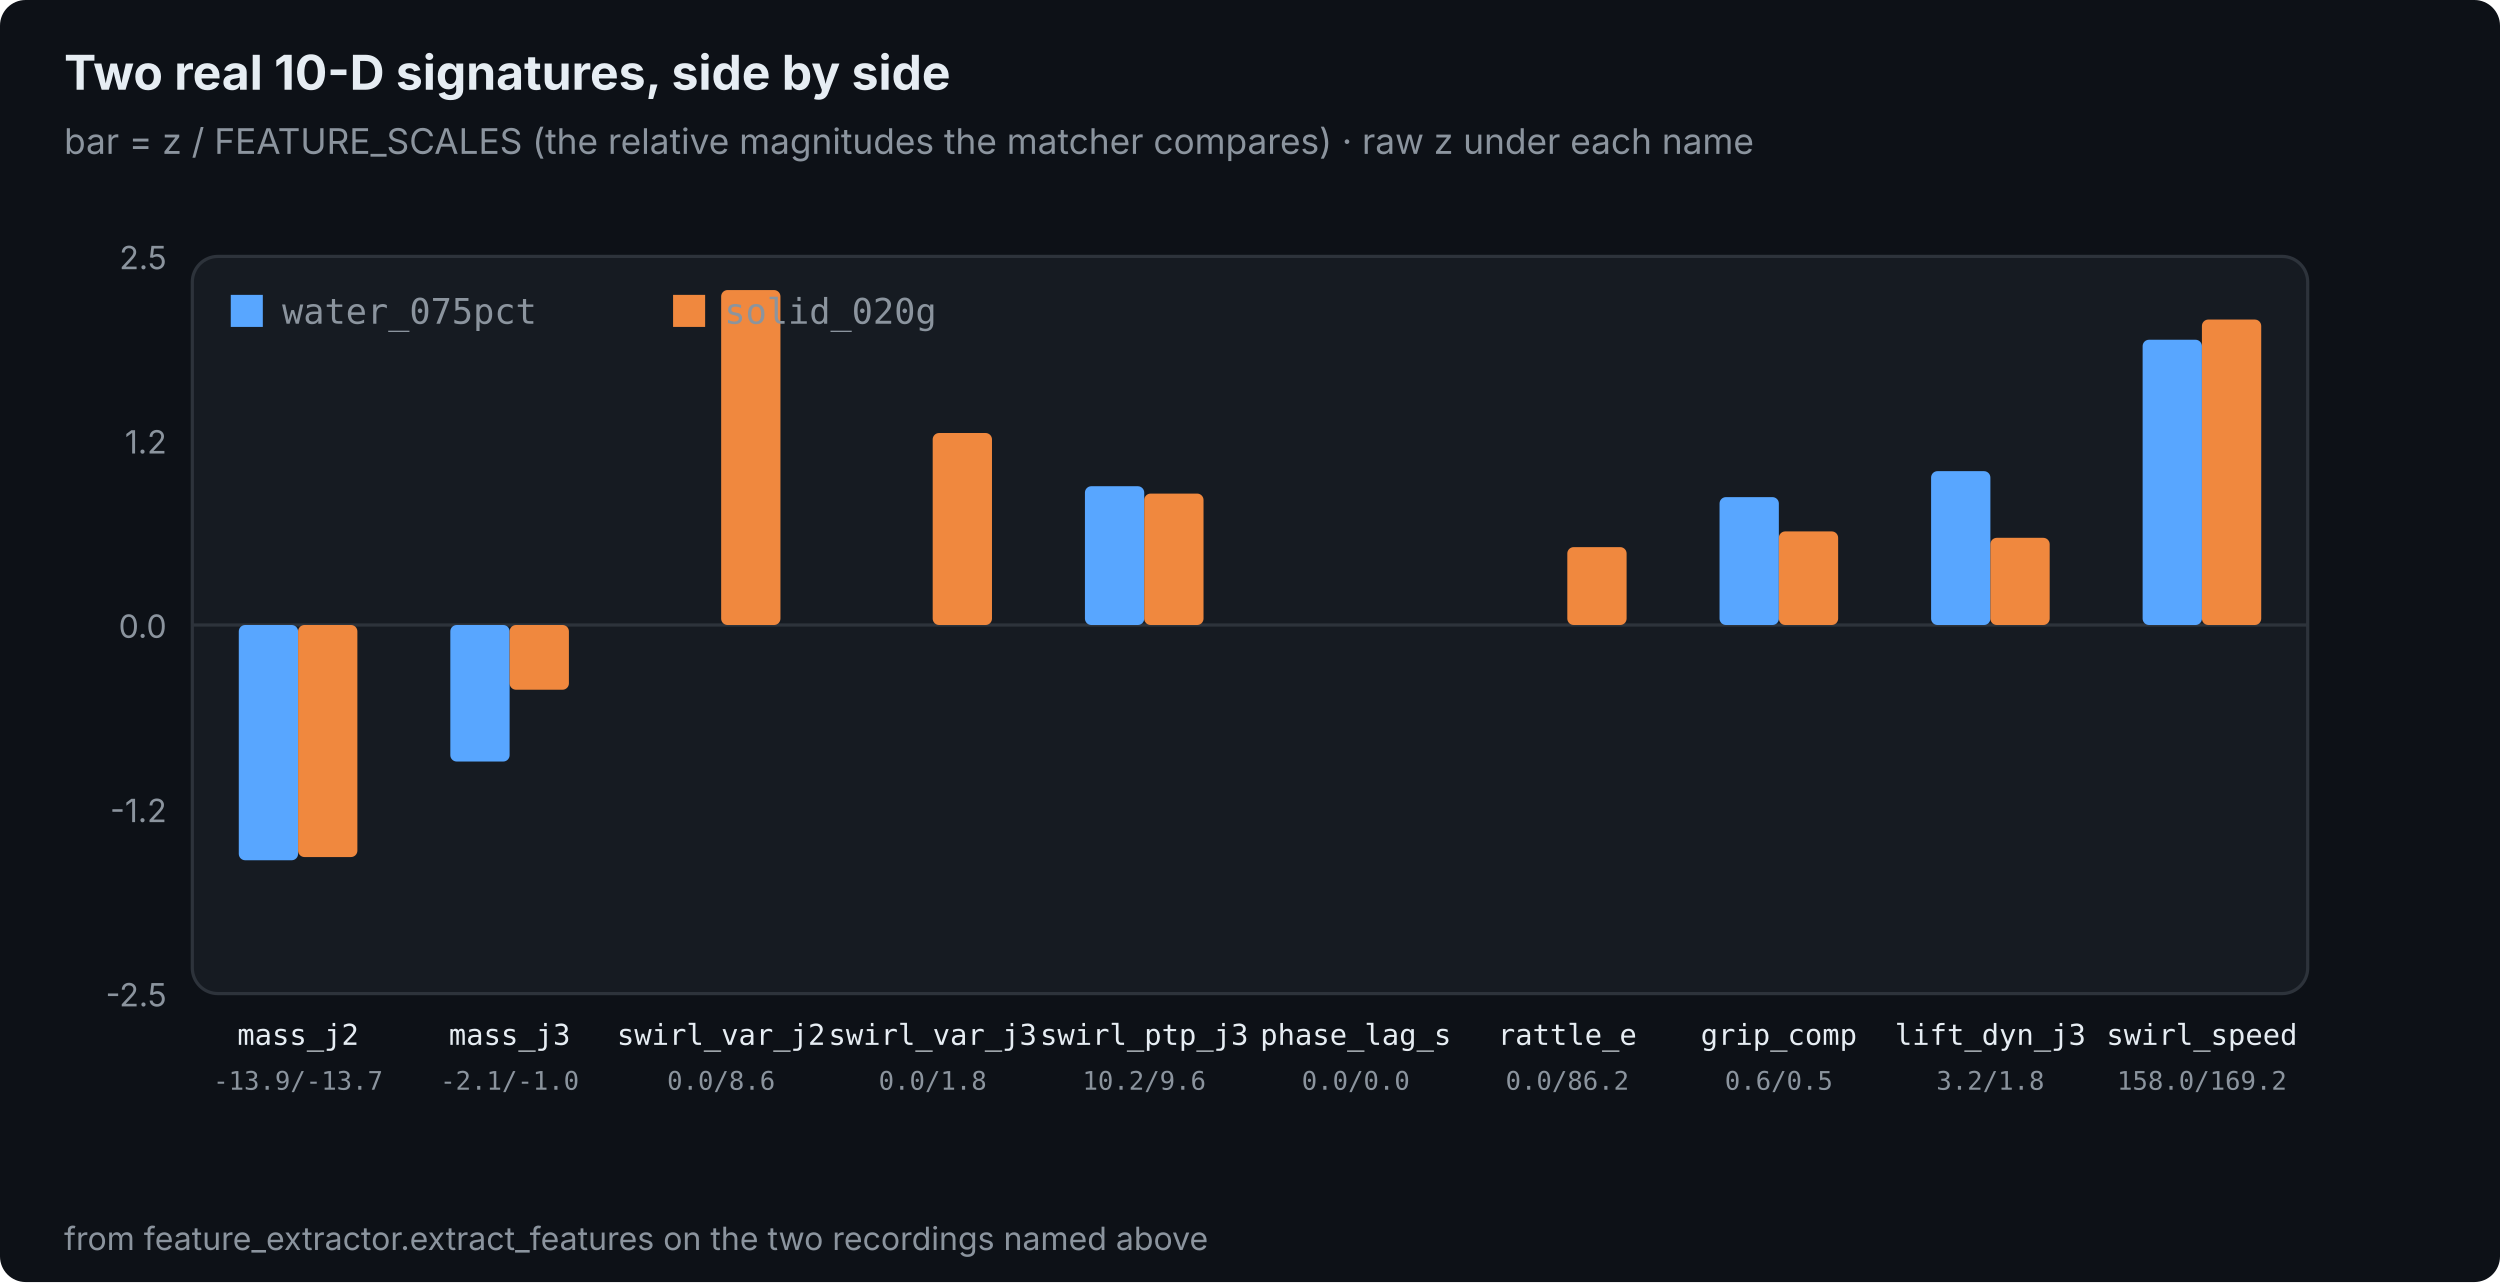
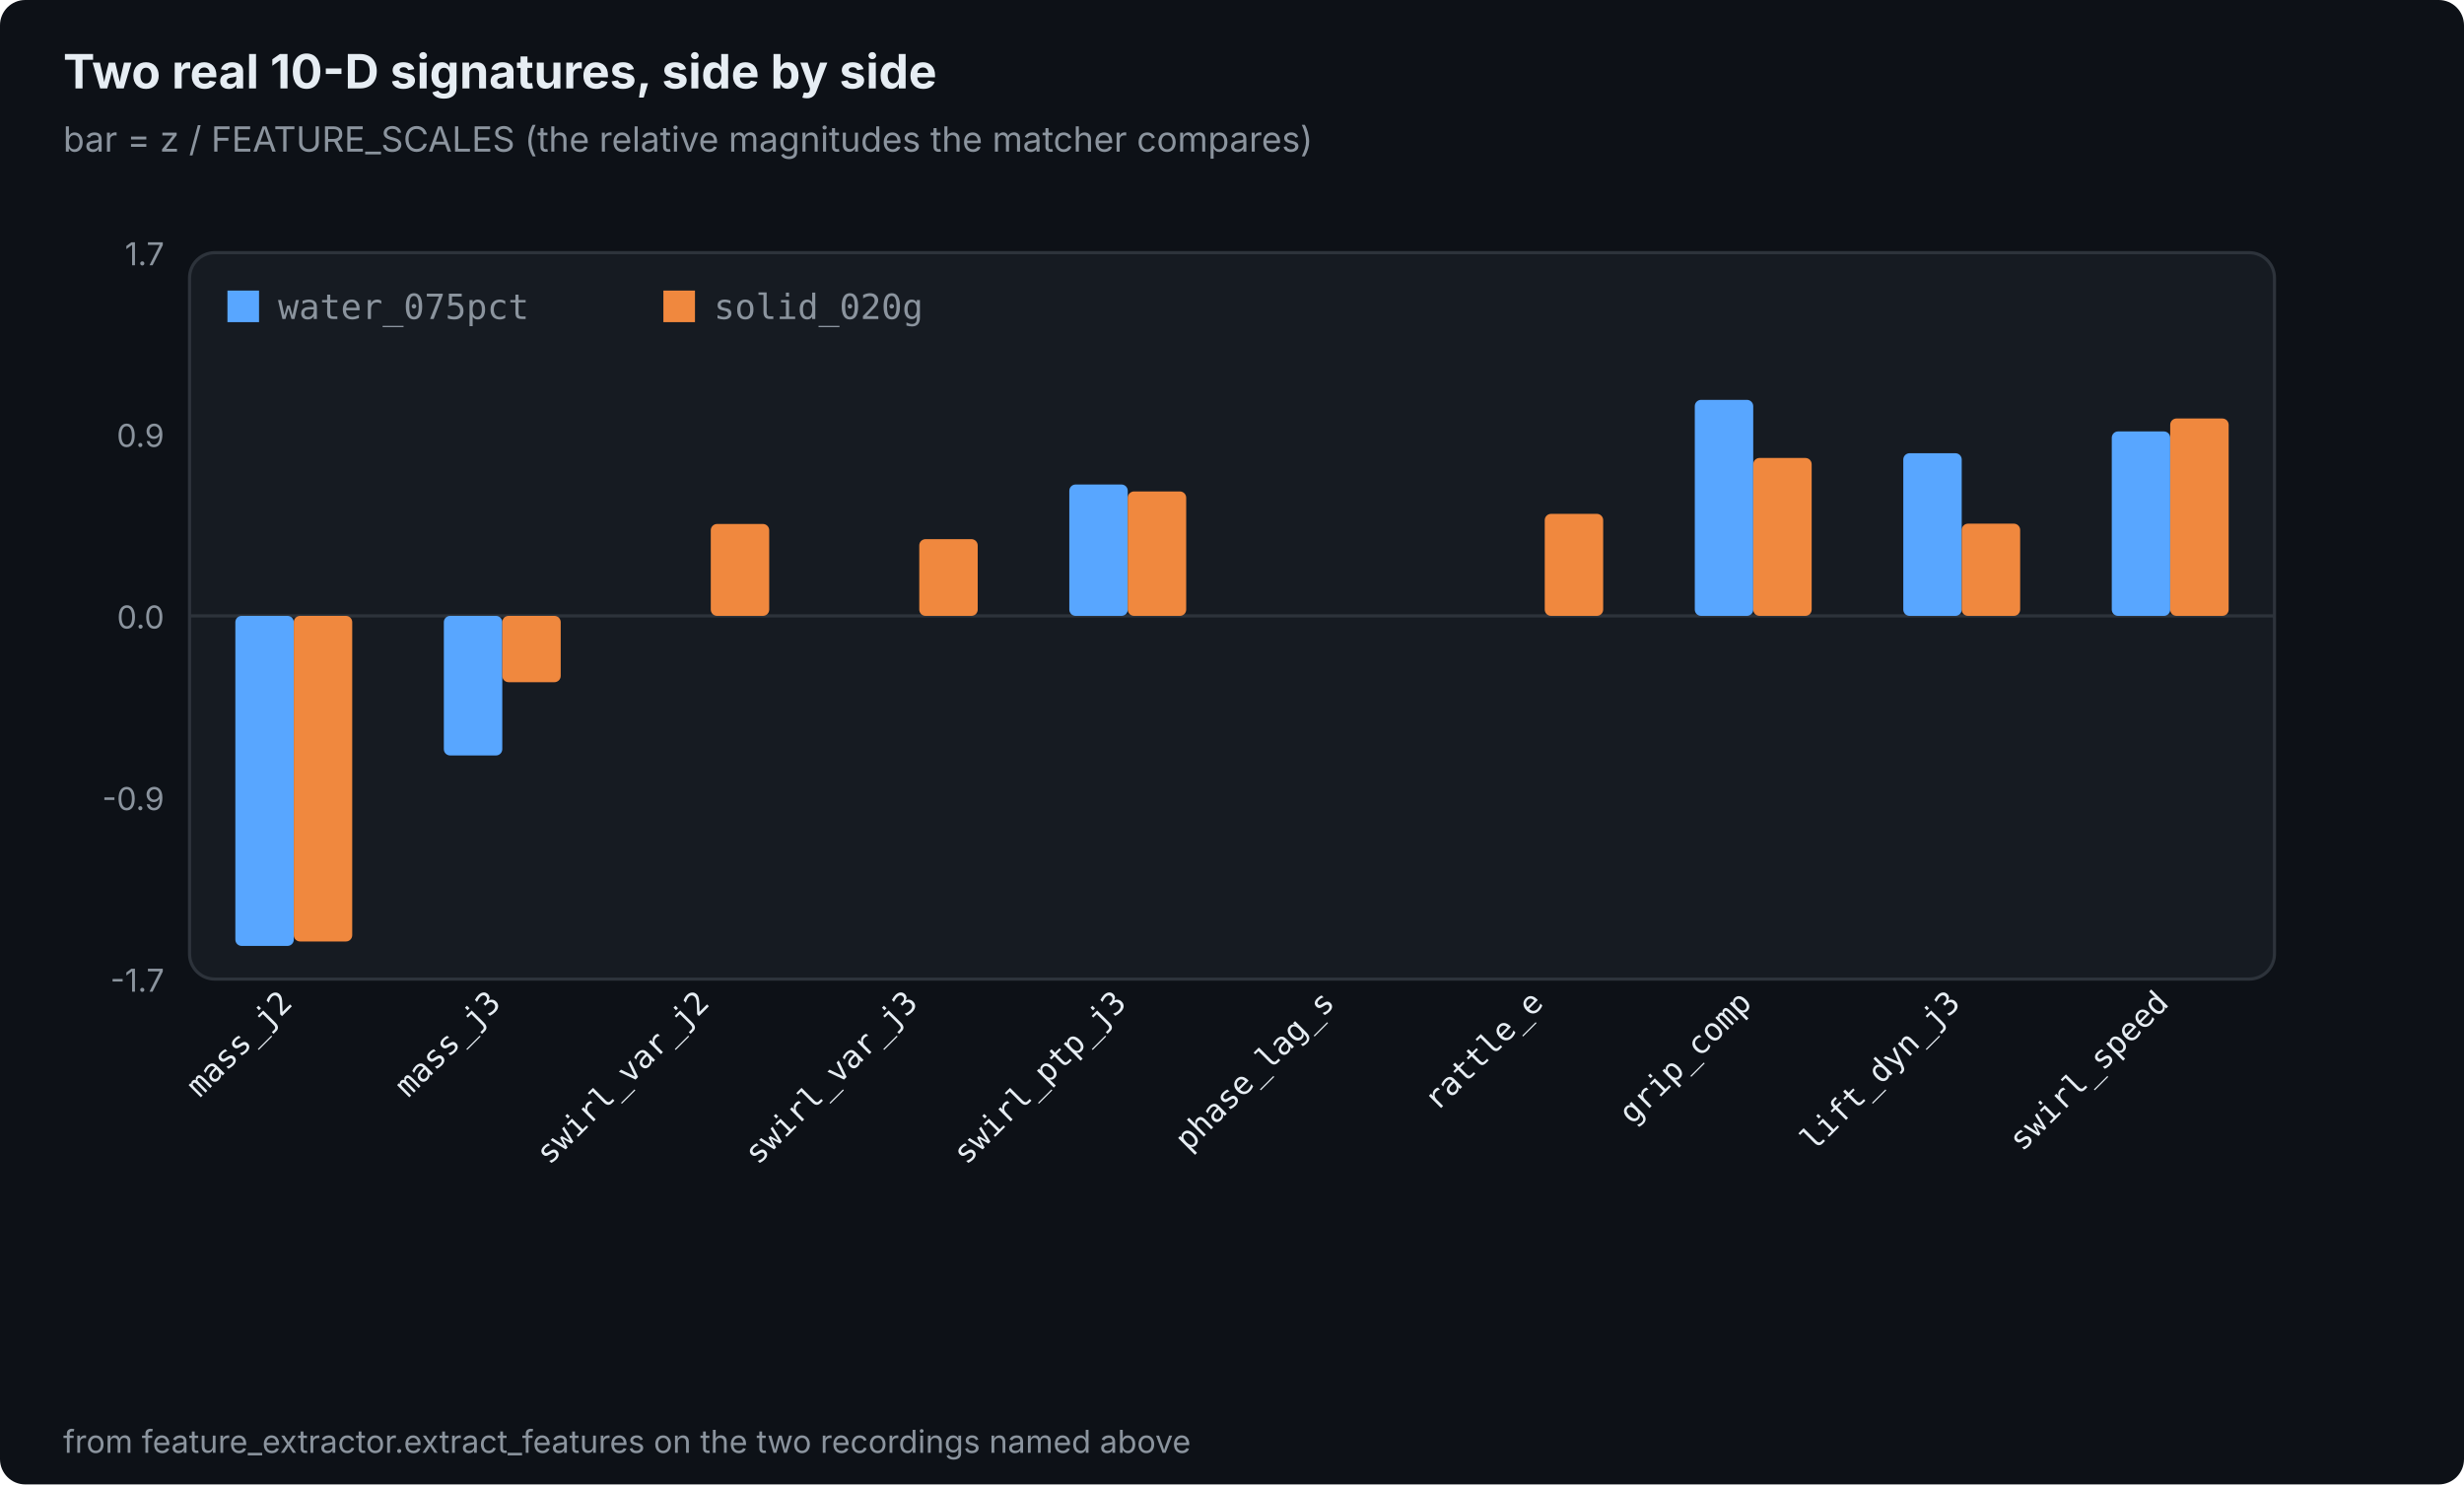
- <svg xmlns="http://www.w3.org/2000/svg" width="780" height="400" viewBox="0 0 780 400" font-family="-apple-system,BlinkMacSystemFont,'Segoe UI',sans-serif">
-   <rect width="780" height="400" fill="#0d1117" rx="8" />
+ <svg xmlns="http://www.w3.org/2000/svg" width="780" height="470" viewBox="0 0 780 470" font-family="-apple-system,BlinkMacSystemFont,'Segoe UI',sans-serif">
+   <rect width="780" height="470" fill="#0d1117" rx="8" />
  <text x="20" y="28" font-size="15" font-weight="bold" fill="#e6edf3">Two real 10-D signatures, side by side</text>
-   <text x="20" y="48" font-size="11" fill="#8b949e">bar = z / FEATURE_SCALES (the relative magnitudes the matcher compares) · raw z under each name</text>
+   <text x="20" y="48" font-size="11" fill="#8b949e">bar = z / FEATURE_SCALES (the relative magnitudes the matcher compares)</text>
  <rect x="60" y="80" width="660" height="230" rx="8" fill="#161b22" stroke="#2d333b" />
  <line x1="60" y1="195.0" x2="720" y2="195.0" stroke="#2d333b" />
-   <rect x="74.5" y="195.0" width="18.5" height="73.4" fill="#58a6ff" rx="2" />
-   <rect x="93.0" y="195.0" width="18.5" height="72.4" fill="#f0883e" rx="2" />
-   <text x="93.0" y="326" text-anchor="middle" font-size="9" fill="#e6edf3" font-family="ui-monospace,SFMono-Regular,Menlo,Consolas,monospace">mass_j2</text>
-   <text x="93.0" y="340" text-anchor="middle" font-size="8" fill="#8b949e" font-family="ui-monospace,SFMono-Regular,Menlo,Consolas,monospace">-13.9/-13.7</text>
-   <rect x="140.5" y="195.0" width="18.5" height="42.6" fill="#58a6ff" rx="2" />
-   <rect x="159.0" y="195.0" width="18.5" height="20.2" fill="#f0883e" rx="2" />
-   <text x="159.0" y="326" text-anchor="middle" font-size="9" fill="#e6edf3" font-family="ui-monospace,SFMono-Regular,Menlo,Consolas,monospace">mass_j3</text>
-   <text x="159.0" y="340" text-anchor="middle" font-size="8" fill="#8b949e" font-family="ui-monospace,SFMono-Regular,Menlo,Consolas,monospace">-2.1/-1.0</text>
+   <rect x="74.5" y="195.0" width="18.5" height="104.5" fill="#58a6ff" rx="2" />
+   <rect x="93.0" y="195.0" width="18.5" height="103.1" fill="#f0883e" rx="2" />
+   <text x="93.0" y="318" font-size="10" fill="#e6edf3" font-family="ui-monospace,SFMono-Regular,Menlo,Consolas,monospace" text-anchor="end" transform="rotate(-45 93.0 318)">mass_j2</text>
+   <rect x="140.5" y="195.0" width="18.5" height="44.2" fill="#58a6ff" rx="2" />
+   <rect x="159.0" y="195.0" width="18.5" height="21.0" fill="#f0883e" rx="2" />
+   <text x="159.0" y="318" font-size="10" fill="#e6edf3" font-family="ui-monospace,SFMono-Regular,Menlo,Consolas,monospace" text-anchor="end" transform="rotate(-45 159.0 318)">mass_j3</text>
  <rect x="206.5" y="195.0" width="18.5" height="0.0" fill="#58a6ff" rx="2" />
-   <rect x="225.0" y="90.5" width="18.5" height="104.5" fill="#f0883e" rx="2" />
-   <text x="225.0" y="326" text-anchor="middle" font-size="9" fill="#e6edf3" font-family="ui-monospace,SFMono-Regular,Menlo,Consolas,monospace">swirl_var_j2</text>
-   <text x="225.0" y="340" text-anchor="middle" font-size="8" fill="#8b949e" font-family="ui-monospace,SFMono-Regular,Menlo,Consolas,monospace">0.0/8.6</text>
+   <rect x="225.0" y="165.9" width="18.5" height="29.1" fill="#f0883e" rx="2" />
+   <text x="225.0" y="318" font-size="10" fill="#e6edf3" font-family="ui-monospace,SFMono-Regular,Menlo,Consolas,monospace" text-anchor="end" transform="rotate(-45 225.0 318)">swirl_var_j2</text>
  <rect x="272.5" y="195.0" width="18.5" height="0.0" fill="#58a6ff" rx="2" />
-   <rect x="291.0" y="135.1" width="18.5" height="59.9" fill="#f0883e" rx="2" />
-   <text x="291.0" y="326" text-anchor="middle" font-size="9" fill="#e6edf3" font-family="ui-monospace,SFMono-Regular,Menlo,Consolas,monospace">swirl_var_j3</text>
-   <text x="291.0" y="340" text-anchor="middle" font-size="8" fill="#8b949e" font-family="ui-monospace,SFMono-Regular,Menlo,Consolas,monospace">0.0/1.8</text>
-   <rect x="338.5" y="151.7" width="18.5" height="43.3" fill="#58a6ff" rx="2" />
-   <rect x="357.0" y="154.0" width="18.5" height="41.0" fill="#f0883e" rx="2" />
-   <text x="357.0" y="326" text-anchor="middle" font-size="9" fill="#e6edf3" font-family="ui-monospace,SFMono-Regular,Menlo,Consolas,monospace">swirl_ptp_j3</text>
-   <text x="357.0" y="340" text-anchor="middle" font-size="8" fill="#8b949e" font-family="ui-monospace,SFMono-Regular,Menlo,Consolas,monospace">10.2/9.6</text>
+   <rect x="291.0" y="170.7" width="18.5" height="24.3" fill="#f0883e" rx="2" />
+   <text x="291.0" y="318" font-size="10" fill="#e6edf3" font-family="ui-monospace,SFMono-Regular,Menlo,Consolas,monospace" text-anchor="end" transform="rotate(-45 291.0 318)">swirl_var_j3</text>
+   <rect x="338.5" y="153.4" width="18.5" height="41.6" fill="#58a6ff" rx="2" />
+   <rect x="357.0" y="155.6" width="18.5" height="39.4" fill="#f0883e" rx="2" />
+   <text x="357.0" y="318" font-size="10" fill="#e6edf3" font-family="ui-monospace,SFMono-Regular,Menlo,Consolas,monospace" text-anchor="end" transform="rotate(-45 357.0 318)">swirl_ptp_j3</text>
  <rect x="404.5" y="195.0" width="18.5" height="0.0" fill="#58a6ff" rx="2" />
  <rect x="423.0" y="195.0" width="18.5" height="0.0" fill="#f0883e" rx="2" />
-   <text x="423.0" y="326" text-anchor="middle" font-size="9" fill="#e6edf3" font-family="ui-monospace,SFMono-Regular,Menlo,Consolas,monospace">phase_lag_s</text>
-   <text x="423.0" y="340" text-anchor="middle" font-size="8" fill="#8b949e" font-family="ui-monospace,SFMono-Regular,Menlo,Consolas,monospace">0.0/0.0</text>
+   <text x="423.0" y="318" font-size="10" fill="#e6edf3" font-family="ui-monospace,SFMono-Regular,Menlo,Consolas,monospace" text-anchor="end" transform="rotate(-45 423.0 318)">phase_lag_s</text>
  <rect x="470.5" y="195.0" width="18.5" height="0.0" fill="#58a6ff" rx="2" />
-   <rect x="489.0" y="170.7" width="18.5" height="24.3" fill="#f0883e" rx="2" />
-   <text x="489.0" y="326" text-anchor="middle" font-size="9" fill="#e6edf3" font-family="ui-monospace,SFMono-Regular,Menlo,Consolas,monospace">rattle_e</text>
-   <text x="489.0" y="340" text-anchor="middle" font-size="8" fill="#8b949e" font-family="ui-monospace,SFMono-Regular,Menlo,Consolas,monospace">0.0/86.2</text>
-   <rect x="536.5" y="155.1" width="18.5" height="39.9" fill="#58a6ff" rx="2" />
-   <rect x="555.0" y="165.8" width="18.5" height="29.2" fill="#f0883e" rx="2" />
-   <text x="555.0" y="326" text-anchor="middle" font-size="9" fill="#e6edf3" font-family="ui-monospace,SFMono-Regular,Menlo,Consolas,monospace">grip_comp</text>
-   <text x="555.0" y="340" text-anchor="middle" font-size="8" fill="#8b949e" font-family="ui-monospace,SFMono-Regular,Menlo,Consolas,monospace">0.6/0.5</text>
-   <rect x="602.5" y="147.0" width="18.5" height="48.0" fill="#58a6ff" rx="2" />
-   <rect x="621.0" y="167.8" width="18.5" height="27.2" fill="#f0883e" rx="2" />
-   <text x="621.0" y="326" text-anchor="middle" font-size="9" fill="#e6edf3" font-family="ui-monospace,SFMono-Regular,Menlo,Consolas,monospace">lift_dyn_j3</text>
-   <text x="621.0" y="340" text-anchor="middle" font-size="8" fill="#8b949e" font-family="ui-monospace,SFMono-Regular,Menlo,Consolas,monospace">3.2/1.8</text>
-   <rect x="668.5" y="106.0" width="18.5" height="89.0" fill="#58a6ff" rx="2" />
-   <rect x="687.0" y="99.7" width="18.5" height="95.3" fill="#f0883e" rx="2" />
-   <text x="687.0" y="326" text-anchor="middle" font-size="9" fill="#e6edf3" font-family="ui-monospace,SFMono-Regular,Menlo,Consolas,monospace">swirl_speed</text>
-   <text x="687.0" y="340" text-anchor="middle" font-size="8" fill="#8b949e" font-family="ui-monospace,SFMono-Regular,Menlo,Consolas,monospace">158.0/169.2</text>
-   <text x="52" y="314.0" text-anchor="end" font-size="10" fill="#8b949e">-2.5</text>
-   <text x="52" y="256.5" text-anchor="end" font-size="10" fill="#8b949e">-1.2</text>
+   <rect x="489.0" y="162.7" width="18.5" height="32.3" fill="#f0883e" rx="2" />
+   <text x="489.0" y="318" font-size="10" fill="#e6edf3" font-family="ui-monospace,SFMono-Regular,Menlo,Consolas,monospace" text-anchor="end" transform="rotate(-45 489.0 318)">rattle_e</text>
+   <rect x="536.5" y="126.6" width="18.5" height="68.4" fill="#58a6ff" rx="2" />
+   <rect x="555.0" y="145.0" width="18.5" height="50.0" fill="#f0883e" rx="2" />
+   <text x="555.0" y="318" font-size="10" fill="#e6edf3" font-family="ui-monospace,SFMono-Regular,Menlo,Consolas,monospace" text-anchor="end" transform="rotate(-45 555.0 318)">grip_comp</text>
+   <rect x="602.5" y="143.5" width="18.5" height="51.5" fill="#58a6ff" rx="2" />
+   <rect x="621.0" y="165.8" width="18.5" height="29.2" fill="#f0883e" rx="2" />
+   <text x="621.0" y="318" font-size="10" fill="#e6edf3" font-family="ui-monospace,SFMono-Regular,Menlo,Consolas,monospace" text-anchor="end" transform="rotate(-45 621.0 318)">lift_dyn_j3</text>
+   <rect x="668.5" y="136.6" width="18.5" height="58.4" fill="#58a6ff" rx="2" />
+   <rect x="687.0" y="132.5" width="18.5" height="62.5" fill="#f0883e" rx="2" />
+   <text x="687.0" y="318" font-size="10" fill="#e6edf3" font-family="ui-monospace,SFMono-Regular,Menlo,Consolas,monospace" text-anchor="end" transform="rotate(-45 687.0 318)">swirl_speed</text>
+   <text x="52" y="314.0" text-anchor="end" font-size="10" fill="#8b949e">-1.7</text>
+   <text x="52" y="256.5" text-anchor="end" font-size="10" fill="#8b949e">-0.9</text>
  <text x="52" y="199.0" text-anchor="end" font-size="10" fill="#8b949e">0.0</text>
-   <text x="52" y="141.5" text-anchor="end" font-size="10" fill="#8b949e">1.2</text>
-   <text x="52" y="84.0" text-anchor="end" font-size="10" fill="#8b949e">2.5</text>
+   <text x="52" y="141.5" text-anchor="end" font-size="10" fill="#8b949e">0.9</text>
+   <text x="52" y="84.0" text-anchor="end" font-size="10" fill="#8b949e">1.7</text>
  <rect x="72" y="92" width="10" height="10" fill="#58a6ff" />
  <text x="88" y="101" font-size="11" fill="#8b949e" font-family="ui-monospace,SFMono-Regular,Menlo,Consolas,monospace">water_075pct</text>
  <rect x="210" y="92" width="10" height="10" fill="#f0883e" />
  <text x="226" y="101" font-size="11" fill="#8b949e" font-family="ui-monospace,SFMono-Regular,Menlo,Consolas,monospace">solid_020g</text>
-   <text x="20" y="390" font-size="10" fill="#8b949e">from feature_extractor.extract_features on the two recordings named above</text>
+   <text x="20" y="460" font-size="10" fill="#8b949e">from feature_extractor.extract_features on the two recordings named above</text>
</svg>
